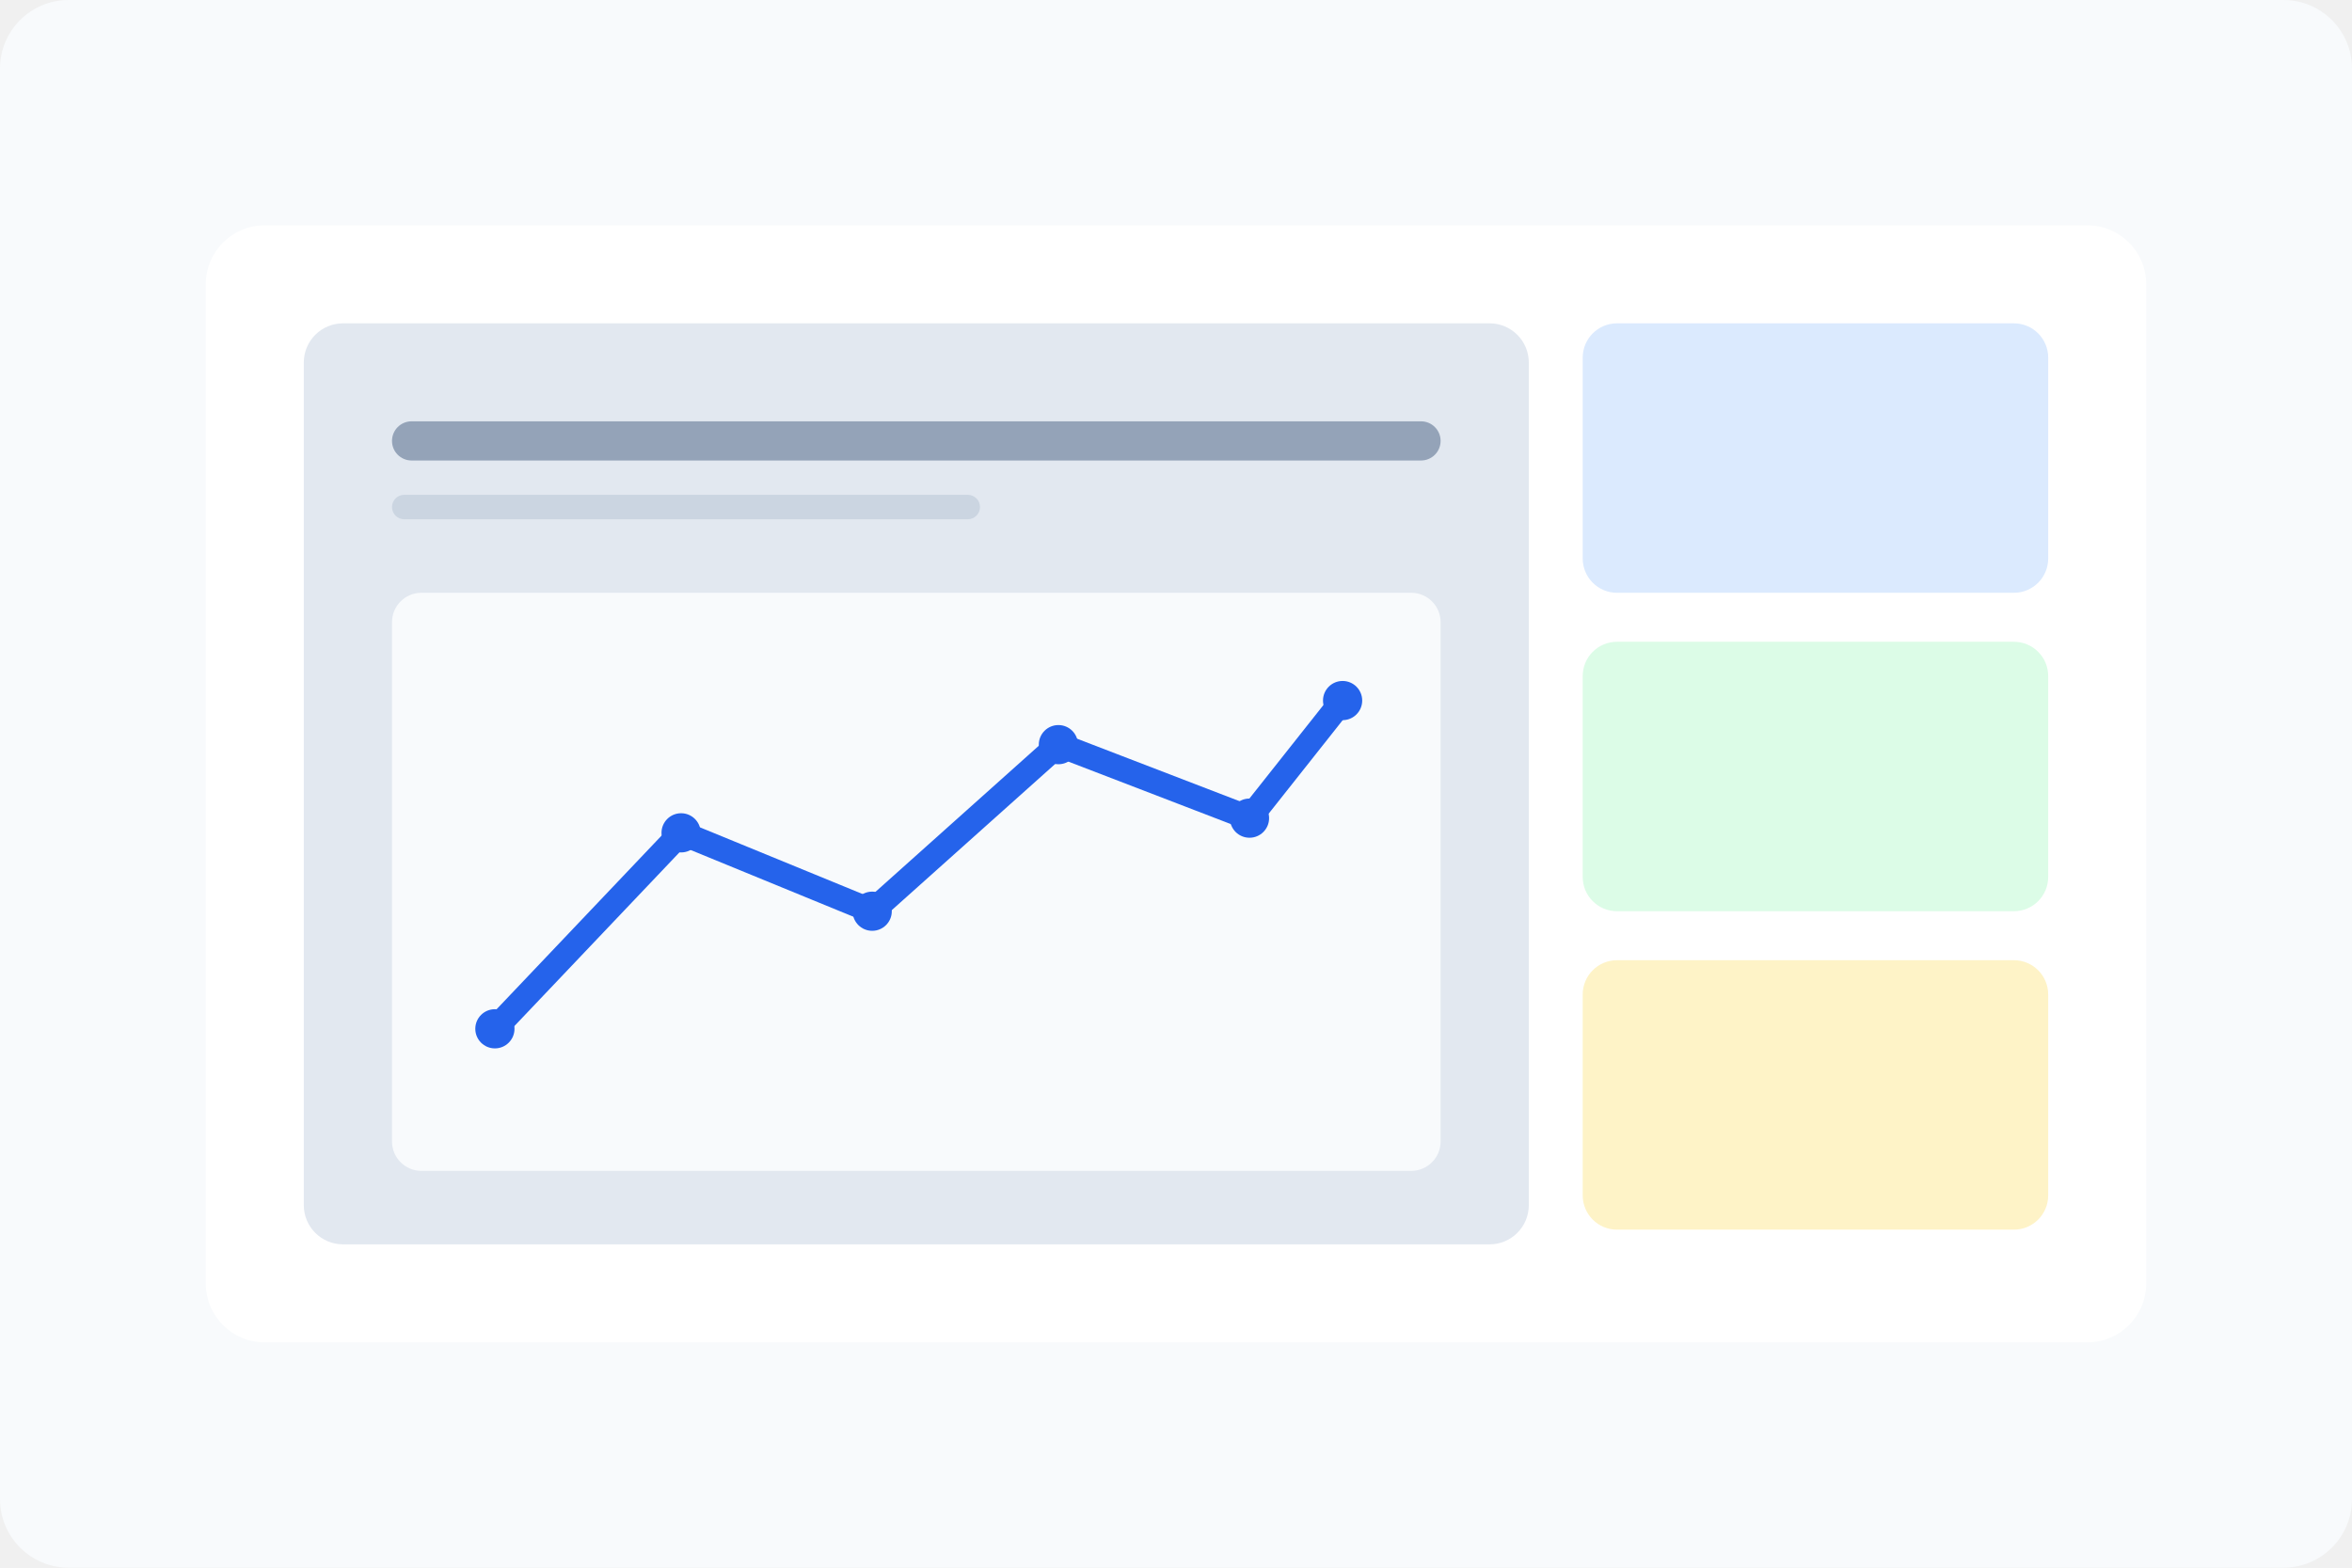
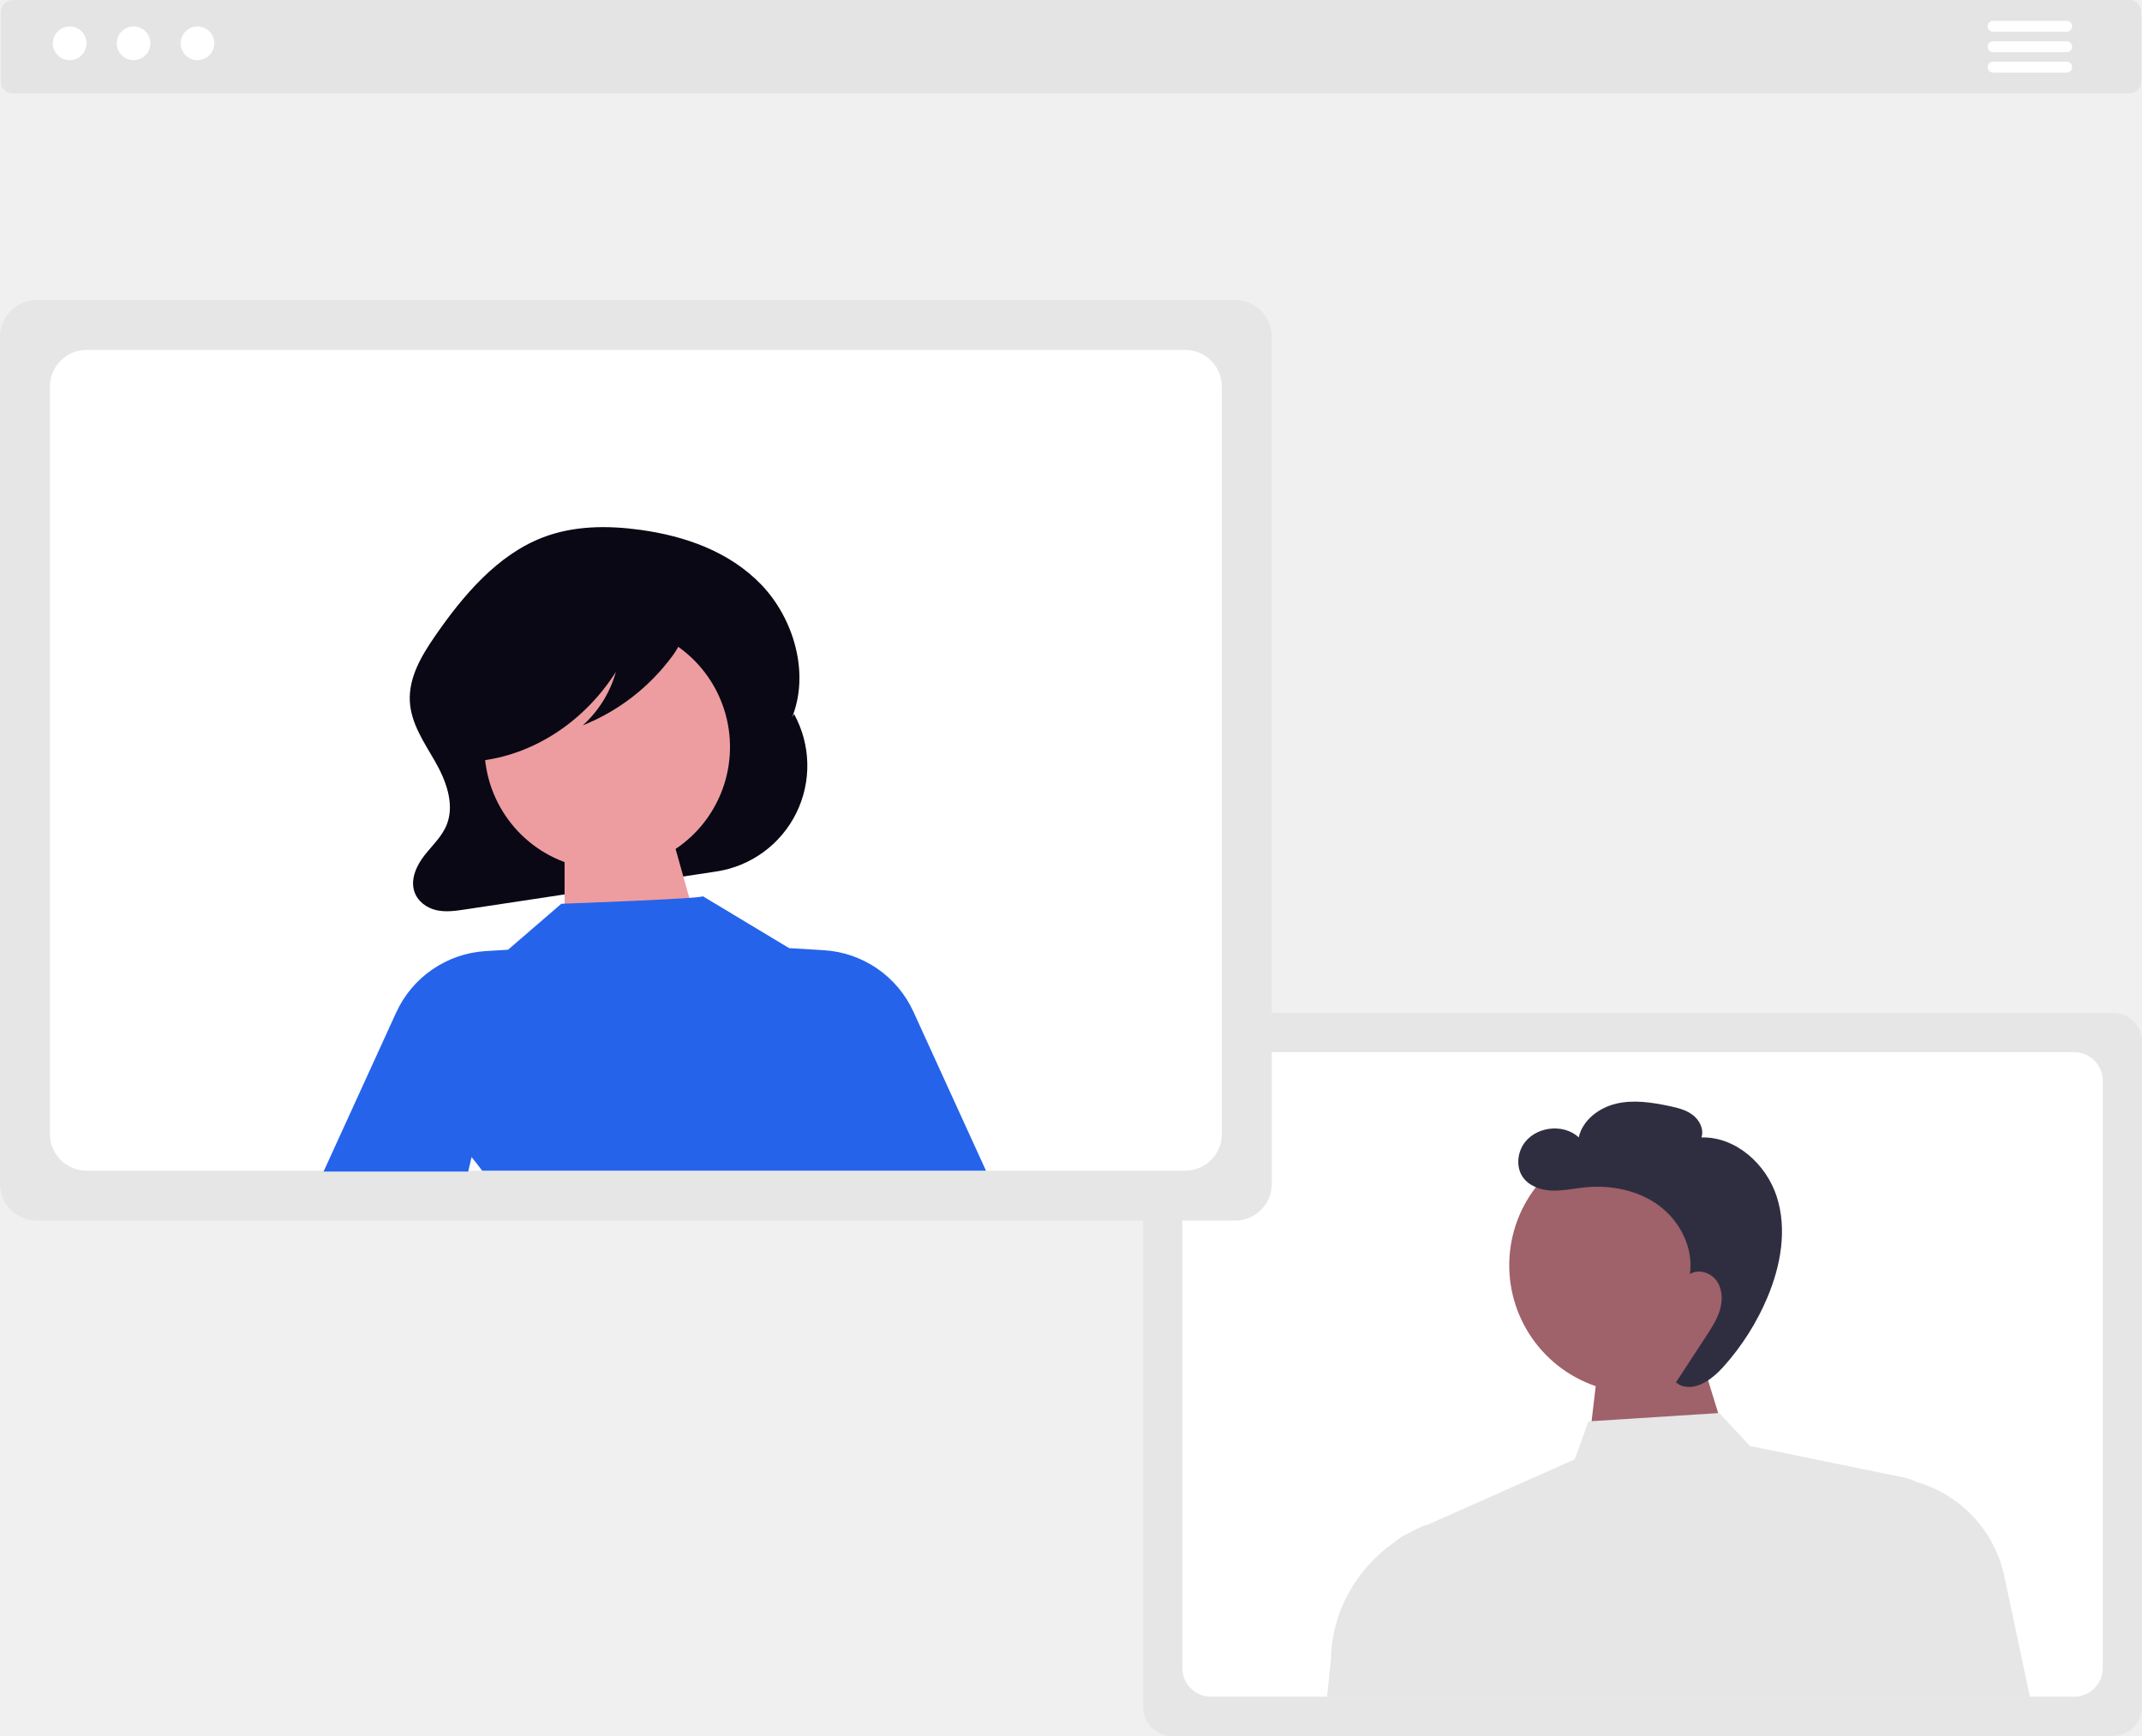
- <svg xmlns="http://www.w3.org/2000/svg" width="960" height="640" viewBox="0 0 960 640" fill="none">
-   <rect width="960" height="640" rx="28" fill="#F8FAFC" />
-   <rect x="84" y="92" width="792" height="456" rx="24" fill="white" />
-   <rect x="124" y="132" width="500" height="376" rx="16" fill="#E2E8F0" />
-   <rect x="646" y="132" width="190" height="110" rx="14" fill="#DBEAFE" />
-   <rect x="646" y="262" width="190" height="110" rx="14" fill="#DCFCE7" />
-   <rect x="646" y="392" width="190" height="110" rx="14" fill="#FEF3C7" />
-   <rect x="160" y="172" width="428" height="16" rx="8" fill="#94A3B8" />
-   <rect x="160" y="202" width="240" height="10" rx="5" fill="#CBD5E1" />
-   <rect x="160" y="242" width="428" height="236" rx="12" fill="#F8FAFC" />
-   <path d="M202 420L278 340L356 372L432 304L510 334L548 286" stroke="#2563EB" stroke-width="10" stroke-linecap="round" stroke-linejoin="round" />
-   <circle cx="202" cy="420" r="8" fill="#2563EB" />
-   <circle cx="278" cy="340" r="8" fill="#2563EB" />
-   <circle cx="356" cy="372" r="8" fill="#2563EB" />
-   <circle cx="432" cy="304" r="8" fill="#2563EB" />
-   <circle cx="510" cy="334" r="8" fill="#2563EB" />
-   <circle cx="548" cy="286" r="8" fill="#2563EB" />
+ <svg xmlns="http://www.w3.org/2000/svg" width="960" height="777.943" viewBox="0 0 960 777.943">
+   <g transform="translate(-553.482 -210.575)">
+     <path d="M1147.724,162.457h-948.6a5.319,5.319,0,0,1-5.313-5.313V125.889a5.319,5.319,0,0,1,5.313-5.313h948.6a5.319,5.319,0,0,1,5.313,5.313v31.255A5.319,5.319,0,0,1,1147.724,162.457Z" transform="translate(360.059 90)" fill="#e4e4e4" />
+     <circle cx="7.544" cy="7.544" r="7.544" transform="translate(577.16 222.448)" fill="#fff" />
+     <circle cx="7.544" cy="7.544" r="7.544" transform="translate(605.793 222.448)" fill="#fff" />
+     <circle cx="7.544" cy="7.544" r="7.544" transform="translate(634.428 222.448)" fill="#fff" />
+     <path d="M1062.168,829.026h-421.9a12.9,12.9,0,0,1-12.882-12.882V517.905a12.9,12.9,0,0,1,12.882-12.882h421.9a12.9,12.9,0,0,1,12.882,12.882V816.144A12.9,12.9,0,0,1,1062.168,829.026Z" transform="translate(438.432 159.493)" fill="#e6e6e6" />
+     <path d="M1041.915,519.9H655.146a12.9,12.9,0,0,0-12.888,12.888v263.1a12.9,12.9,0,0,0,12.888,12.888h386.769a12.9,12.9,0,0,0,12.878-12.888v-263.1a12.9,12.9,0,0,0-12.878-12.888Z" transform="translate(441.121 162.181)" fill="#fff" />
+     <path d="M38.743,111.433a57.255,57.255,0,1,1,49.35-5.941l9.495,30.826L35.4,139.972Z" transform="translate(1229.897 720.347)" fill="#9f616a" />
+     <path d="M1000.748,740.091a56.205,56.205,0,0,0-39.273-42.324l-.043-.023a24.517,24.517,0,0,0-5.87-2.014l-68.8-14.076-13.783-14.79-58.651,3.744-6.122,17.013-67.372,29.942,1.117-.783a71.109,71.109,0,0,0-8.4,4.028l-.341.152a21.822,21.822,0,0,0-5.355,3.416c-17.133,11.89-28.453,30.976-28.871,52.258L697.2,794h314.987Z" transform="translate(451.052 176.957)" fill="#e6e6e6" />
+     <path d="M878.907,602.286c-4.687-14.639-18.4-27-33.764-26.607,1.2-3.652-.847-7.746-3.907-10.07s-6.93-3.254-10.693-4.038c-7.776-1.62-15.881-2.858-23.612-1.032s-15.057,7.372-16.8,15.123c-7.042-6.6-20.062-4.774-25.016,3.508-2.55,4.262-2.911,9.989-.156,14.121,2.738,4.106,7.924,5.954,12.853,6.187s9.811-.873,14.718-1.389c11.723-1.231,24.106,1.132,33.583,8.141s15.533,19.029,13.848,30.7c3.789-2.421,9.246-.74,11.892,2.9s2.855,8.6,1.625,12.926-3.724,8.162-6.184,11.925l-13.589,20.789,1.855,1.234c6.833,2.882,14.225-2.505,19.2-8.005a110.88,110.88,0,0,0,19.986-31.448C880.691,633.066,883.594,616.925,878.907,602.286Z" transform="translate(470.901 144.632)" fill="#2f2e41" />
+     <path d="M747.067,646.989H209.884a16.42,16.42,0,0,1-16.4-16.4V250.859a16.42,16.42,0,0,1,16.4-16.4H747.067a16.42,16.42,0,0,1,16.4,16.4V630.587A16.42,16.42,0,0,1,747.067,646.989Z" transform="translate(360 110.585)" fill="#e6e6e6" />
+     <path d="M721.279,253.4H228.831A16.43,16.43,0,0,0,212.422,269.8v334.99A16.43,16.43,0,0,0,228.831,621.2H721.279a16.42,16.42,0,0,0,16.4-16.409V269.8a16.42,16.42,0,0,0-16.4-16.409Z" transform="translate(363.424 114.009)" fill="#fff" />
+     <path d="M521.221,399.351h0l-.908,1.637c8.084-19.924.733-44.475-13.689-59.5s-34.47-21.891-54.212-24.616c-14.655-2.023-29.867-1.964-43.8,3.4-20.179,7.774-35.6,25.769-48.469,44.49-5.888,8.563-11.677,18.324-11.091,29.026.545,9.932,6.44,18.36,11.267,26.786s8.86,18.88,5.395,28.077c-2.065,5.48-6.429,9.427-9.969,13.911S349.29,473.109,351,478.734c1.384,4.55,5.546,7.543,9.827,8.541s8.721.346,13.056-.309l112.526-17a47.957,47.957,0,0,0,34.81-70.613Z" transform="translate(388.113 131.165)" fill="#090814" />
+     <path d="M35.891,141.854V106.616a55.026,55.026,0,1,1,49.754-5.893L97.19,141.854Z" transform="translate(770.622 490.314)" fill="#ed9da0" />
+     <path d="M580.658,512.486a47.273,47.273,0,0,0-40.132-27.559L525.193,484l.037.161h0l-38.978-23.447c.959,1.1-63.4,3.4-63.4,3.4l-23.88,20.6-10.015.606a47.271,47.271,0,0,0-40.131,27.559L316.3,584.118h64.82l1.5-6.472q2.454,2.989,4.759,6.082H613.179Z" transform="translate(382.201 151.483)" fill="#2563eb" />
+     <path d="M468.829,355.928c-1.21-6.4-7.74-9.33-13.335-10.749A128.451,128.451,0,0,0,405.8,342.45c-12.089,1.724-24.465,5.525-33.236,14.961-6.841,7.36-10.981,17.9-11.3,28.788-.187,6.344.947,12.946,4.1,18.289s8.537,9.218,14.091,9.082l.562,1.956c23.538-3.28,45.4-17.925,59.174-39.636a50.779,50.779,0,0,1-14.835,23.966,92.435,92.435,0,0,0,39.9-30.752C467.046,365.408,469.75,360.8,468.829,355.928Z" transform="translate(390.325 135.782)" fill="#090814" />
+     <path d="M983.353,133.37H950.38a2.442,2.442,0,0,1,0-4.885h32.973a2.442,2.442,0,0,1,0,4.885Z" transform="translate(496.375 91.43)" fill="#fff" />
+     <path d="M983.353,141.127H950.38a2.442,2.442,0,0,1,0-4.885h32.973a2.442,2.442,0,0,1,0,4.885Z" transform="translate(496.375 92.832)" fill="#fff" />
+     <path d="M983.353,148.883H950.38a2.442,2.442,0,0,1,0-4.885h32.973a2.442,2.442,0,0,1,0,4.885Z" transform="translate(496.375 94.234)" fill="#fff" />
+   </g>
</svg>
